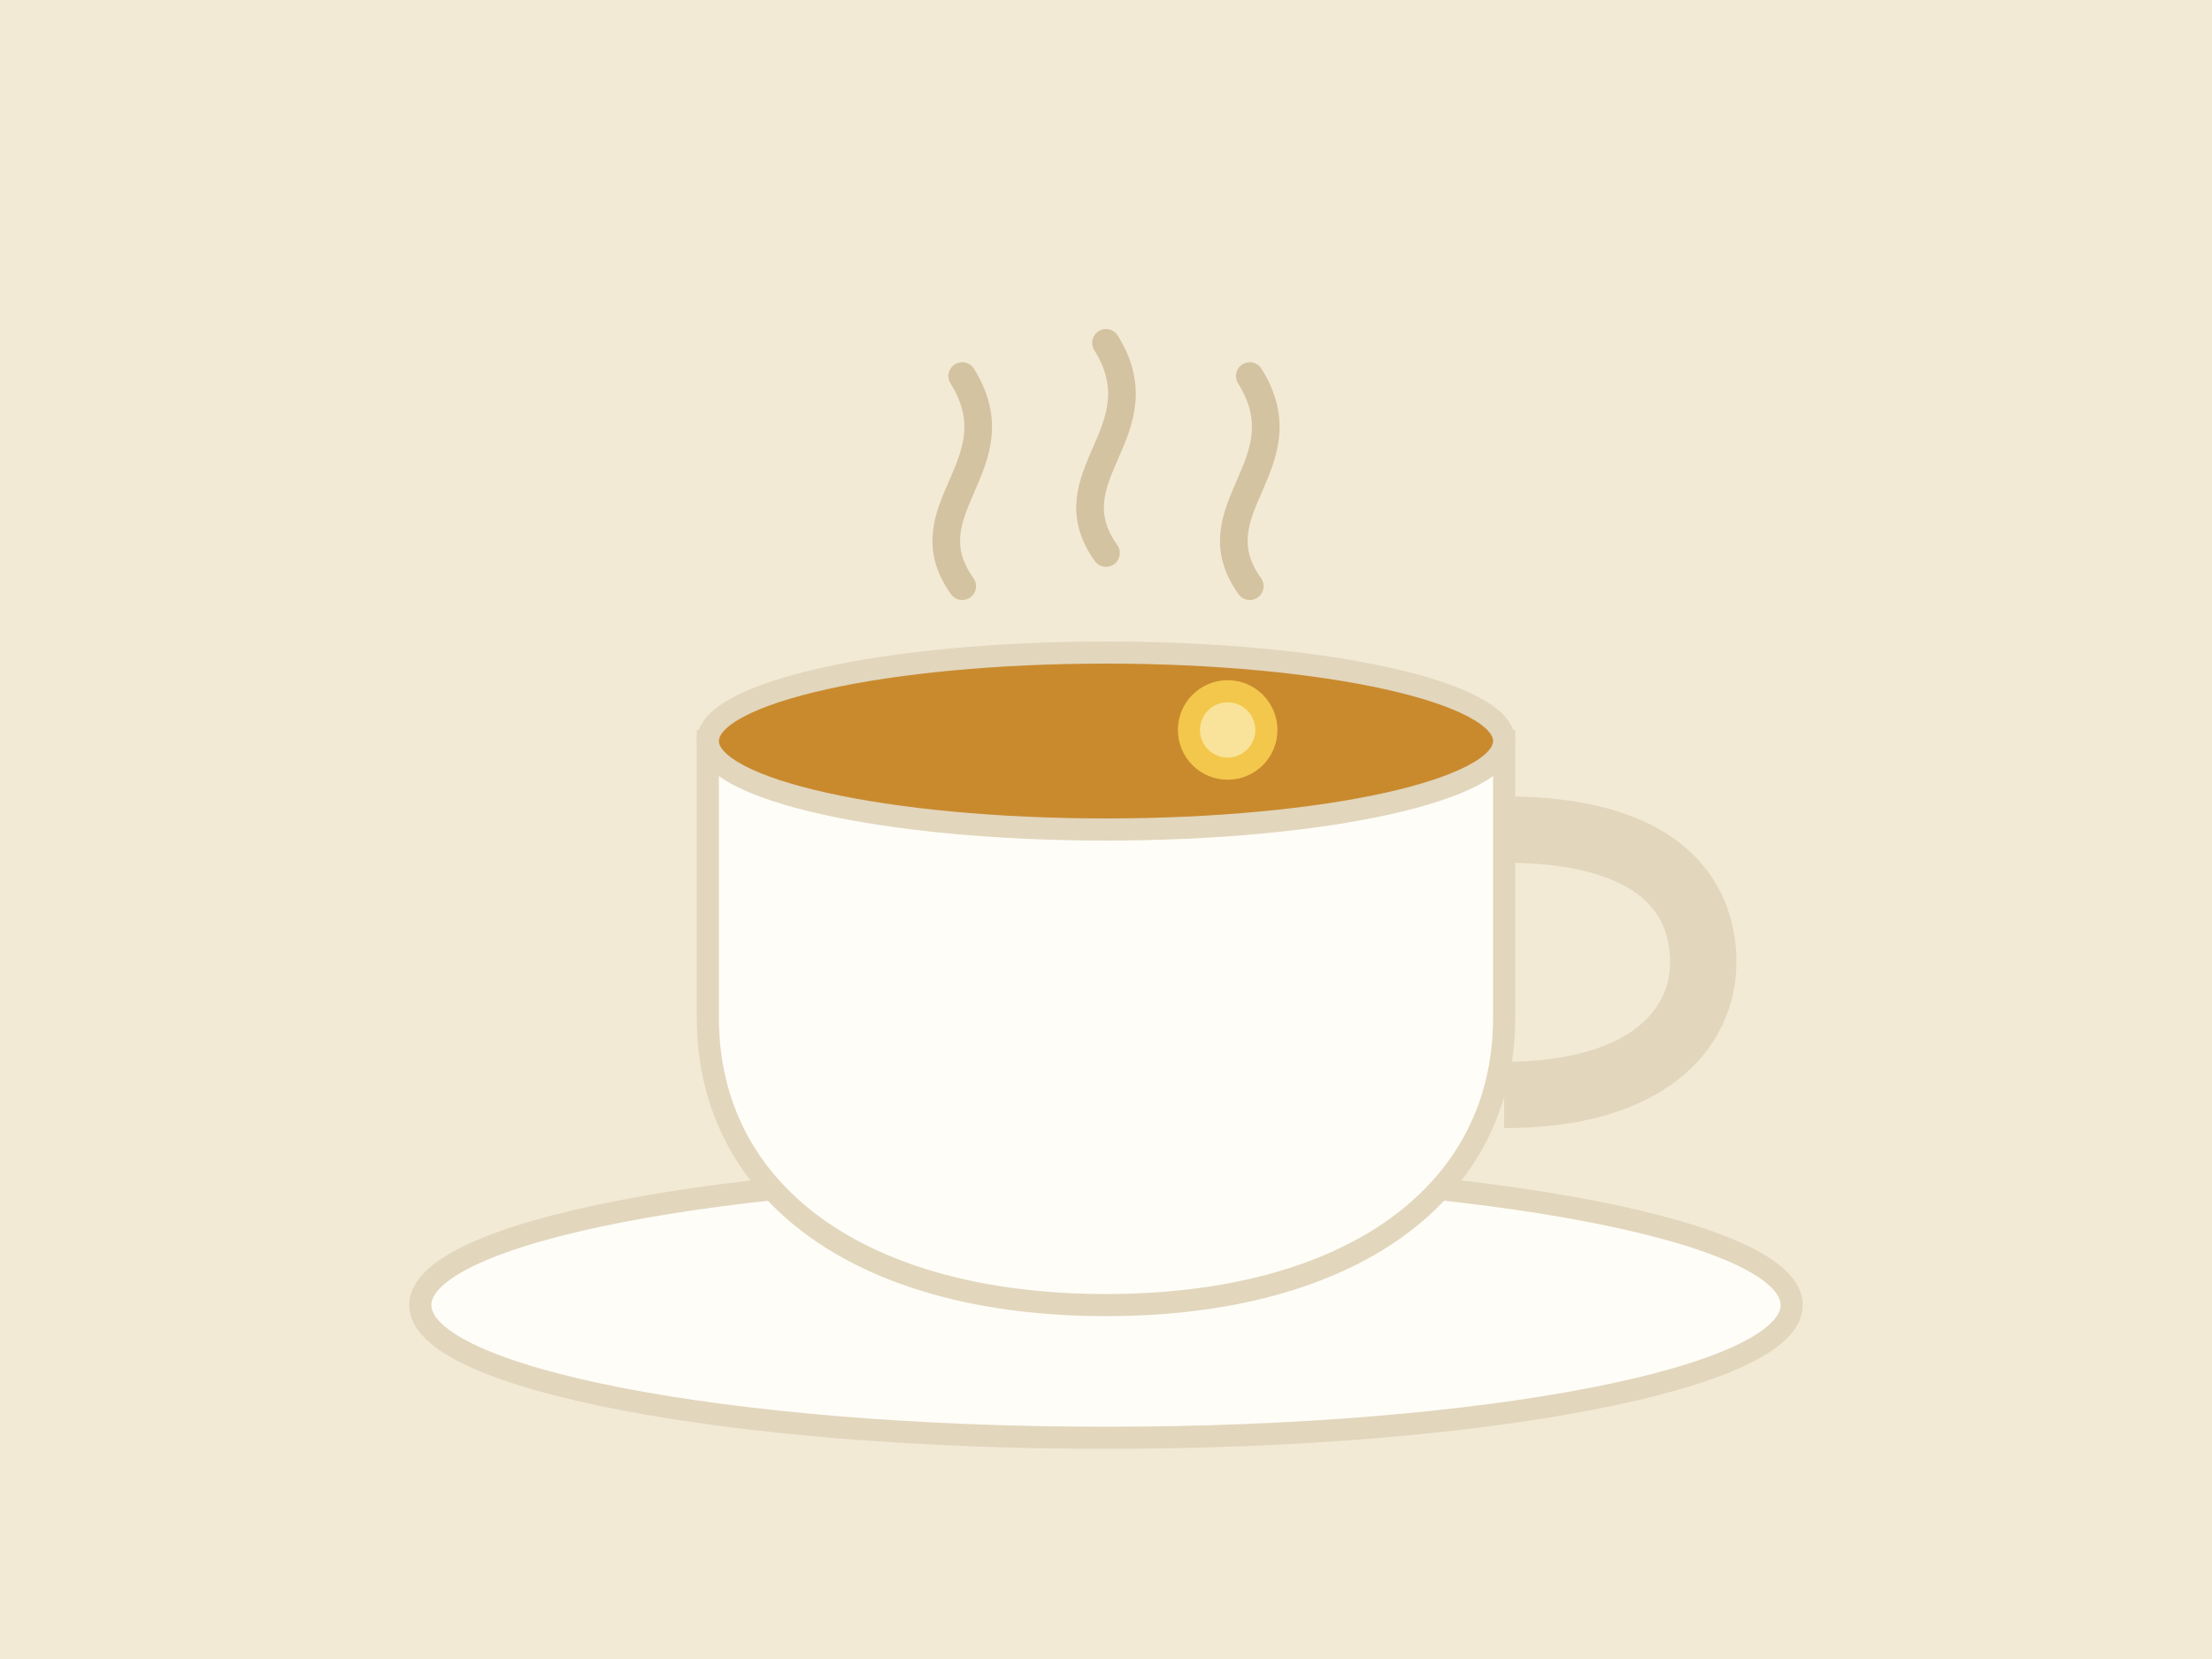
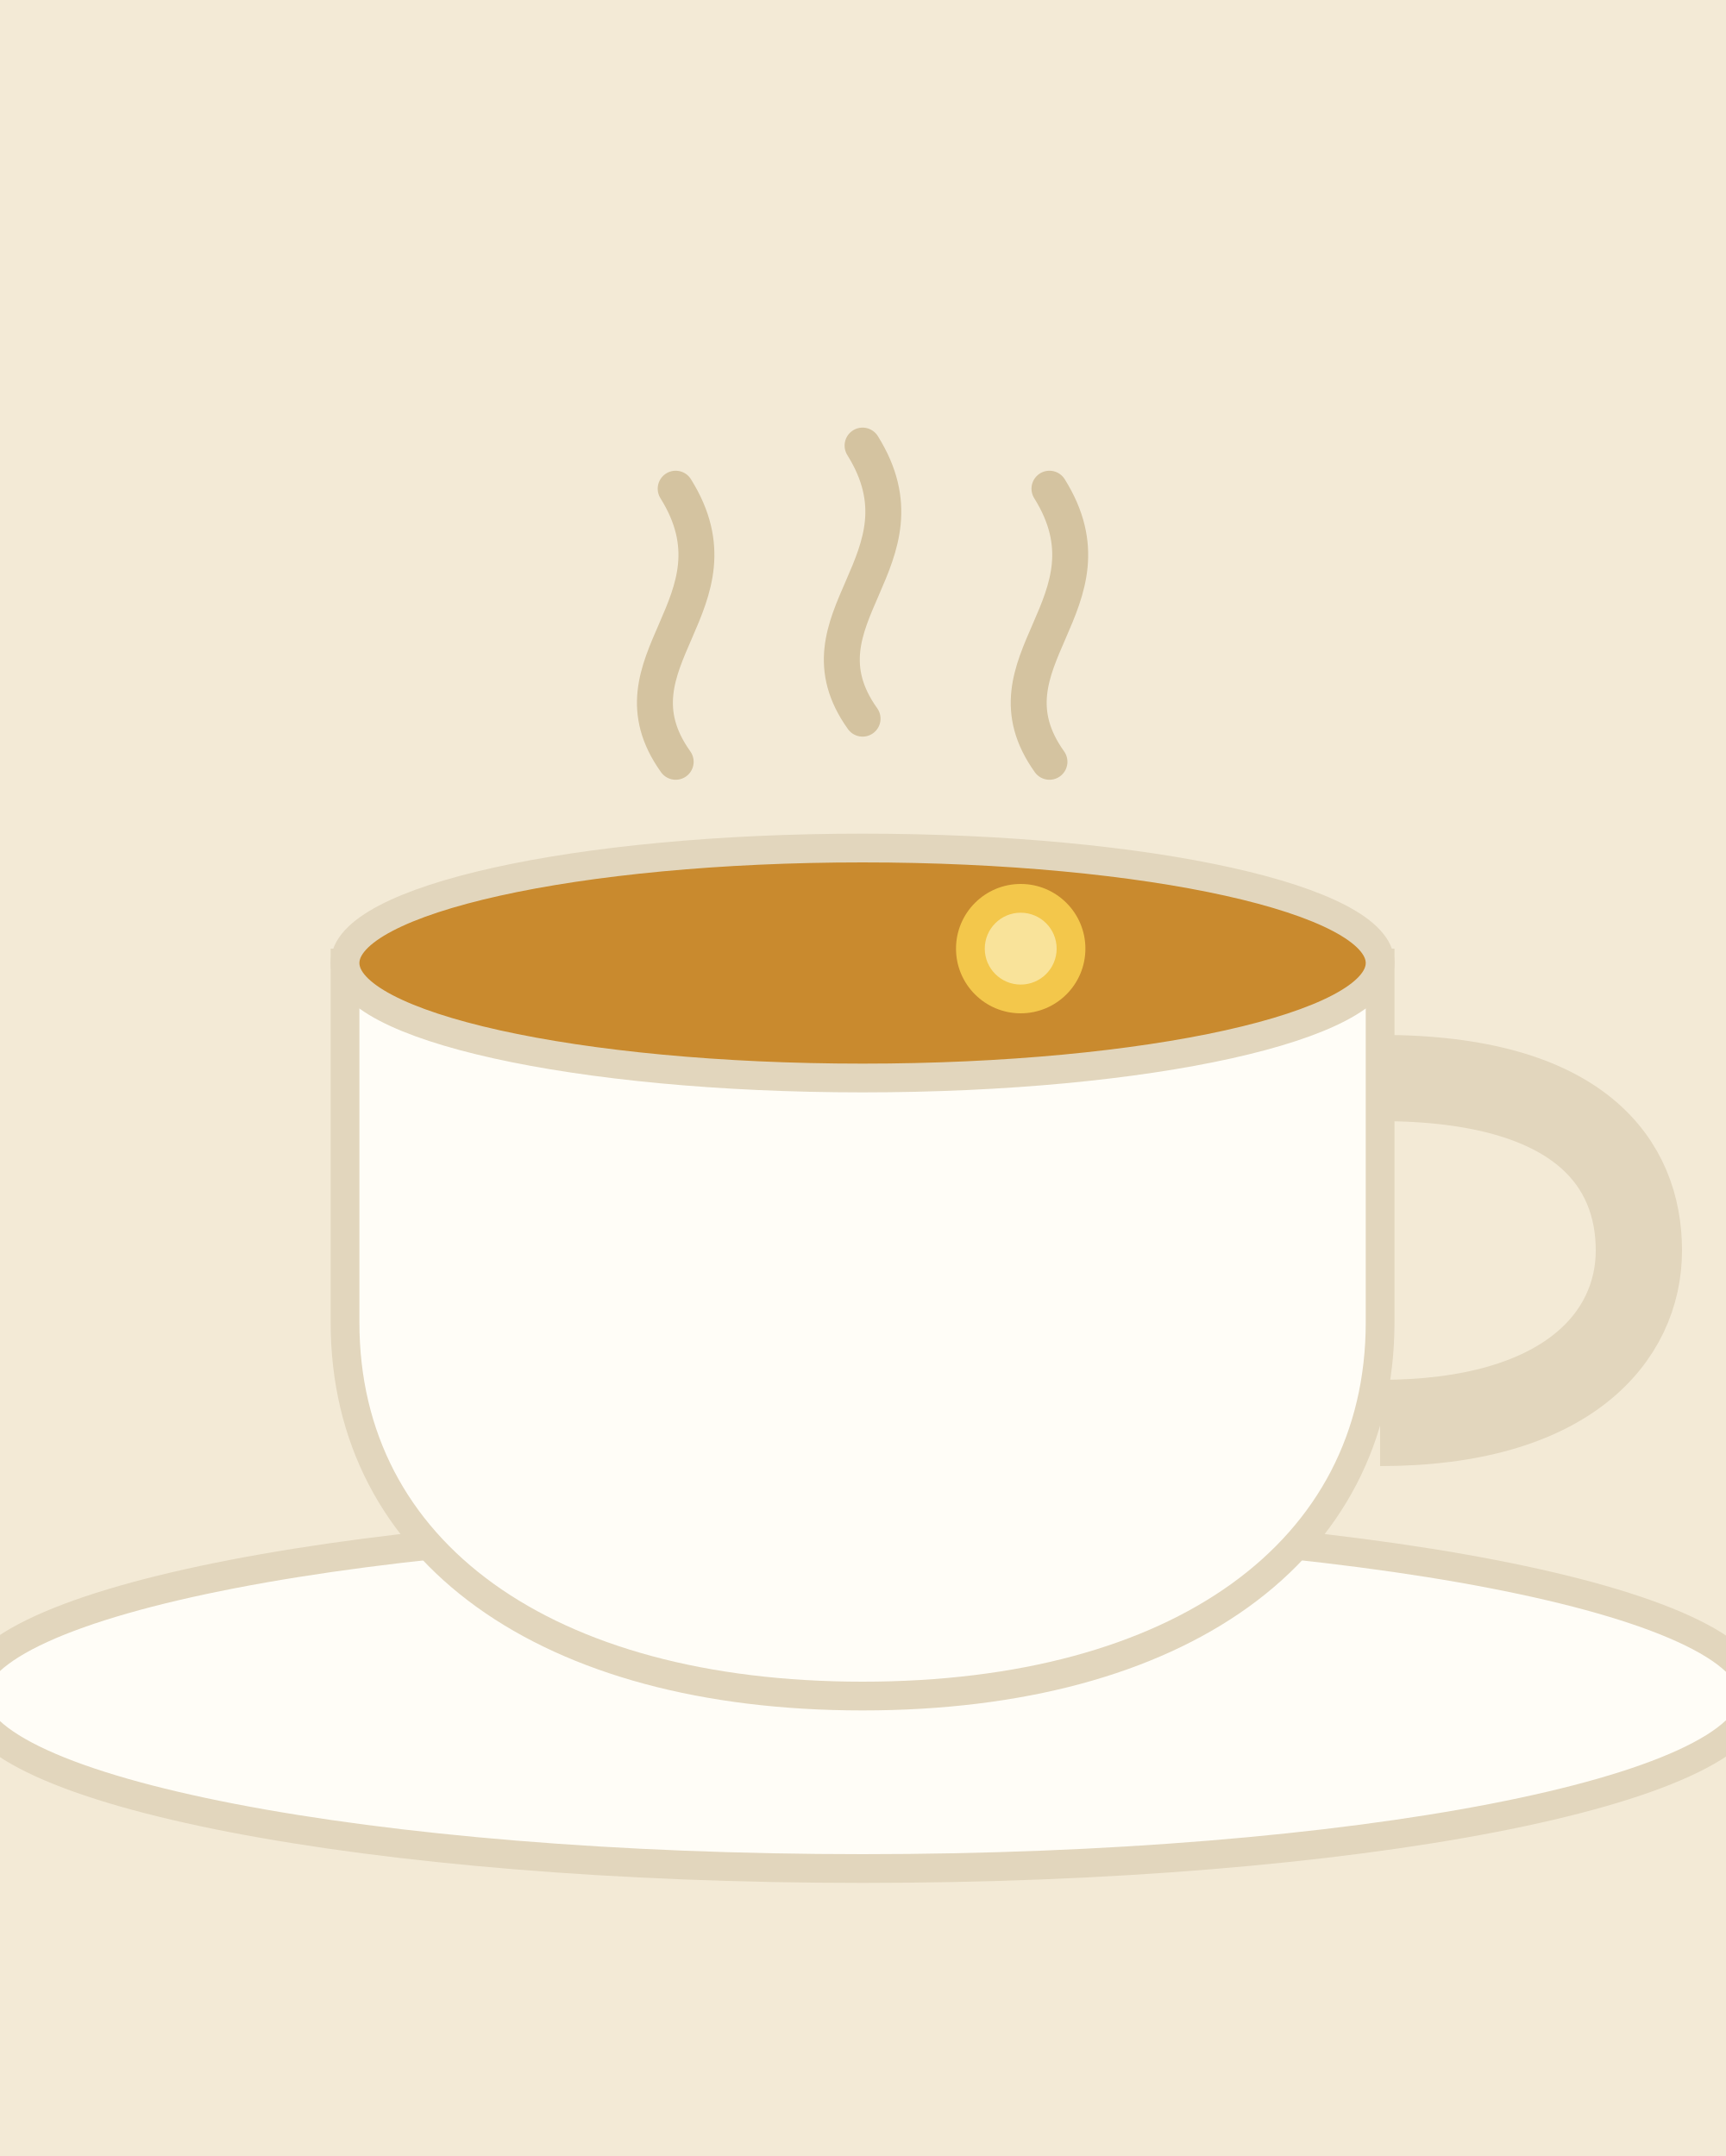
- <svg xmlns="http://www.w3.org/2000/svg" viewBox="0 0 400 300">
+ <svg xmlns="http://www.w3.org/2000/svg" viewBox="80 0 240 300">
  <rect width="400" height="300" fill="#f3ead6" />
  <ellipse cx="200" cy="236" rx="124" ry="24" fill="#fffdf7" stroke="#e2d6bd" stroke-width="4" />
  <path d="M272 150c28 0 36 12 36 24s-10 24-36 24" fill="none" stroke="#e2d6bd" stroke-width="12" />
  <path d="M128 134h144v50c0 32-28 52-72 52s-72-20-72-52z" fill="#fffdf7" stroke="#e2d6bd" stroke-width="4" />
  <ellipse cx="200" cy="134" rx="72" ry="16" fill="#c98a2e" />
  <ellipse cx="200" cy="134" rx="72" ry="16" fill="none" stroke="#e2d6bd" stroke-width="4" />
  <circle cx="222" cy="132" r="9" fill="#f3c74b" />
  <circle cx="222" cy="132" r="5" fill="#f9e39a" />
  <path d="M174 106c-10-14 10-22 0-38M200 100c-10-14 10-22 0-38M226 106c-10-14 10-22 0-38" stroke="#d4c3a0" stroke-width="5" fill="none" stroke-linecap="round" />
</svg>
